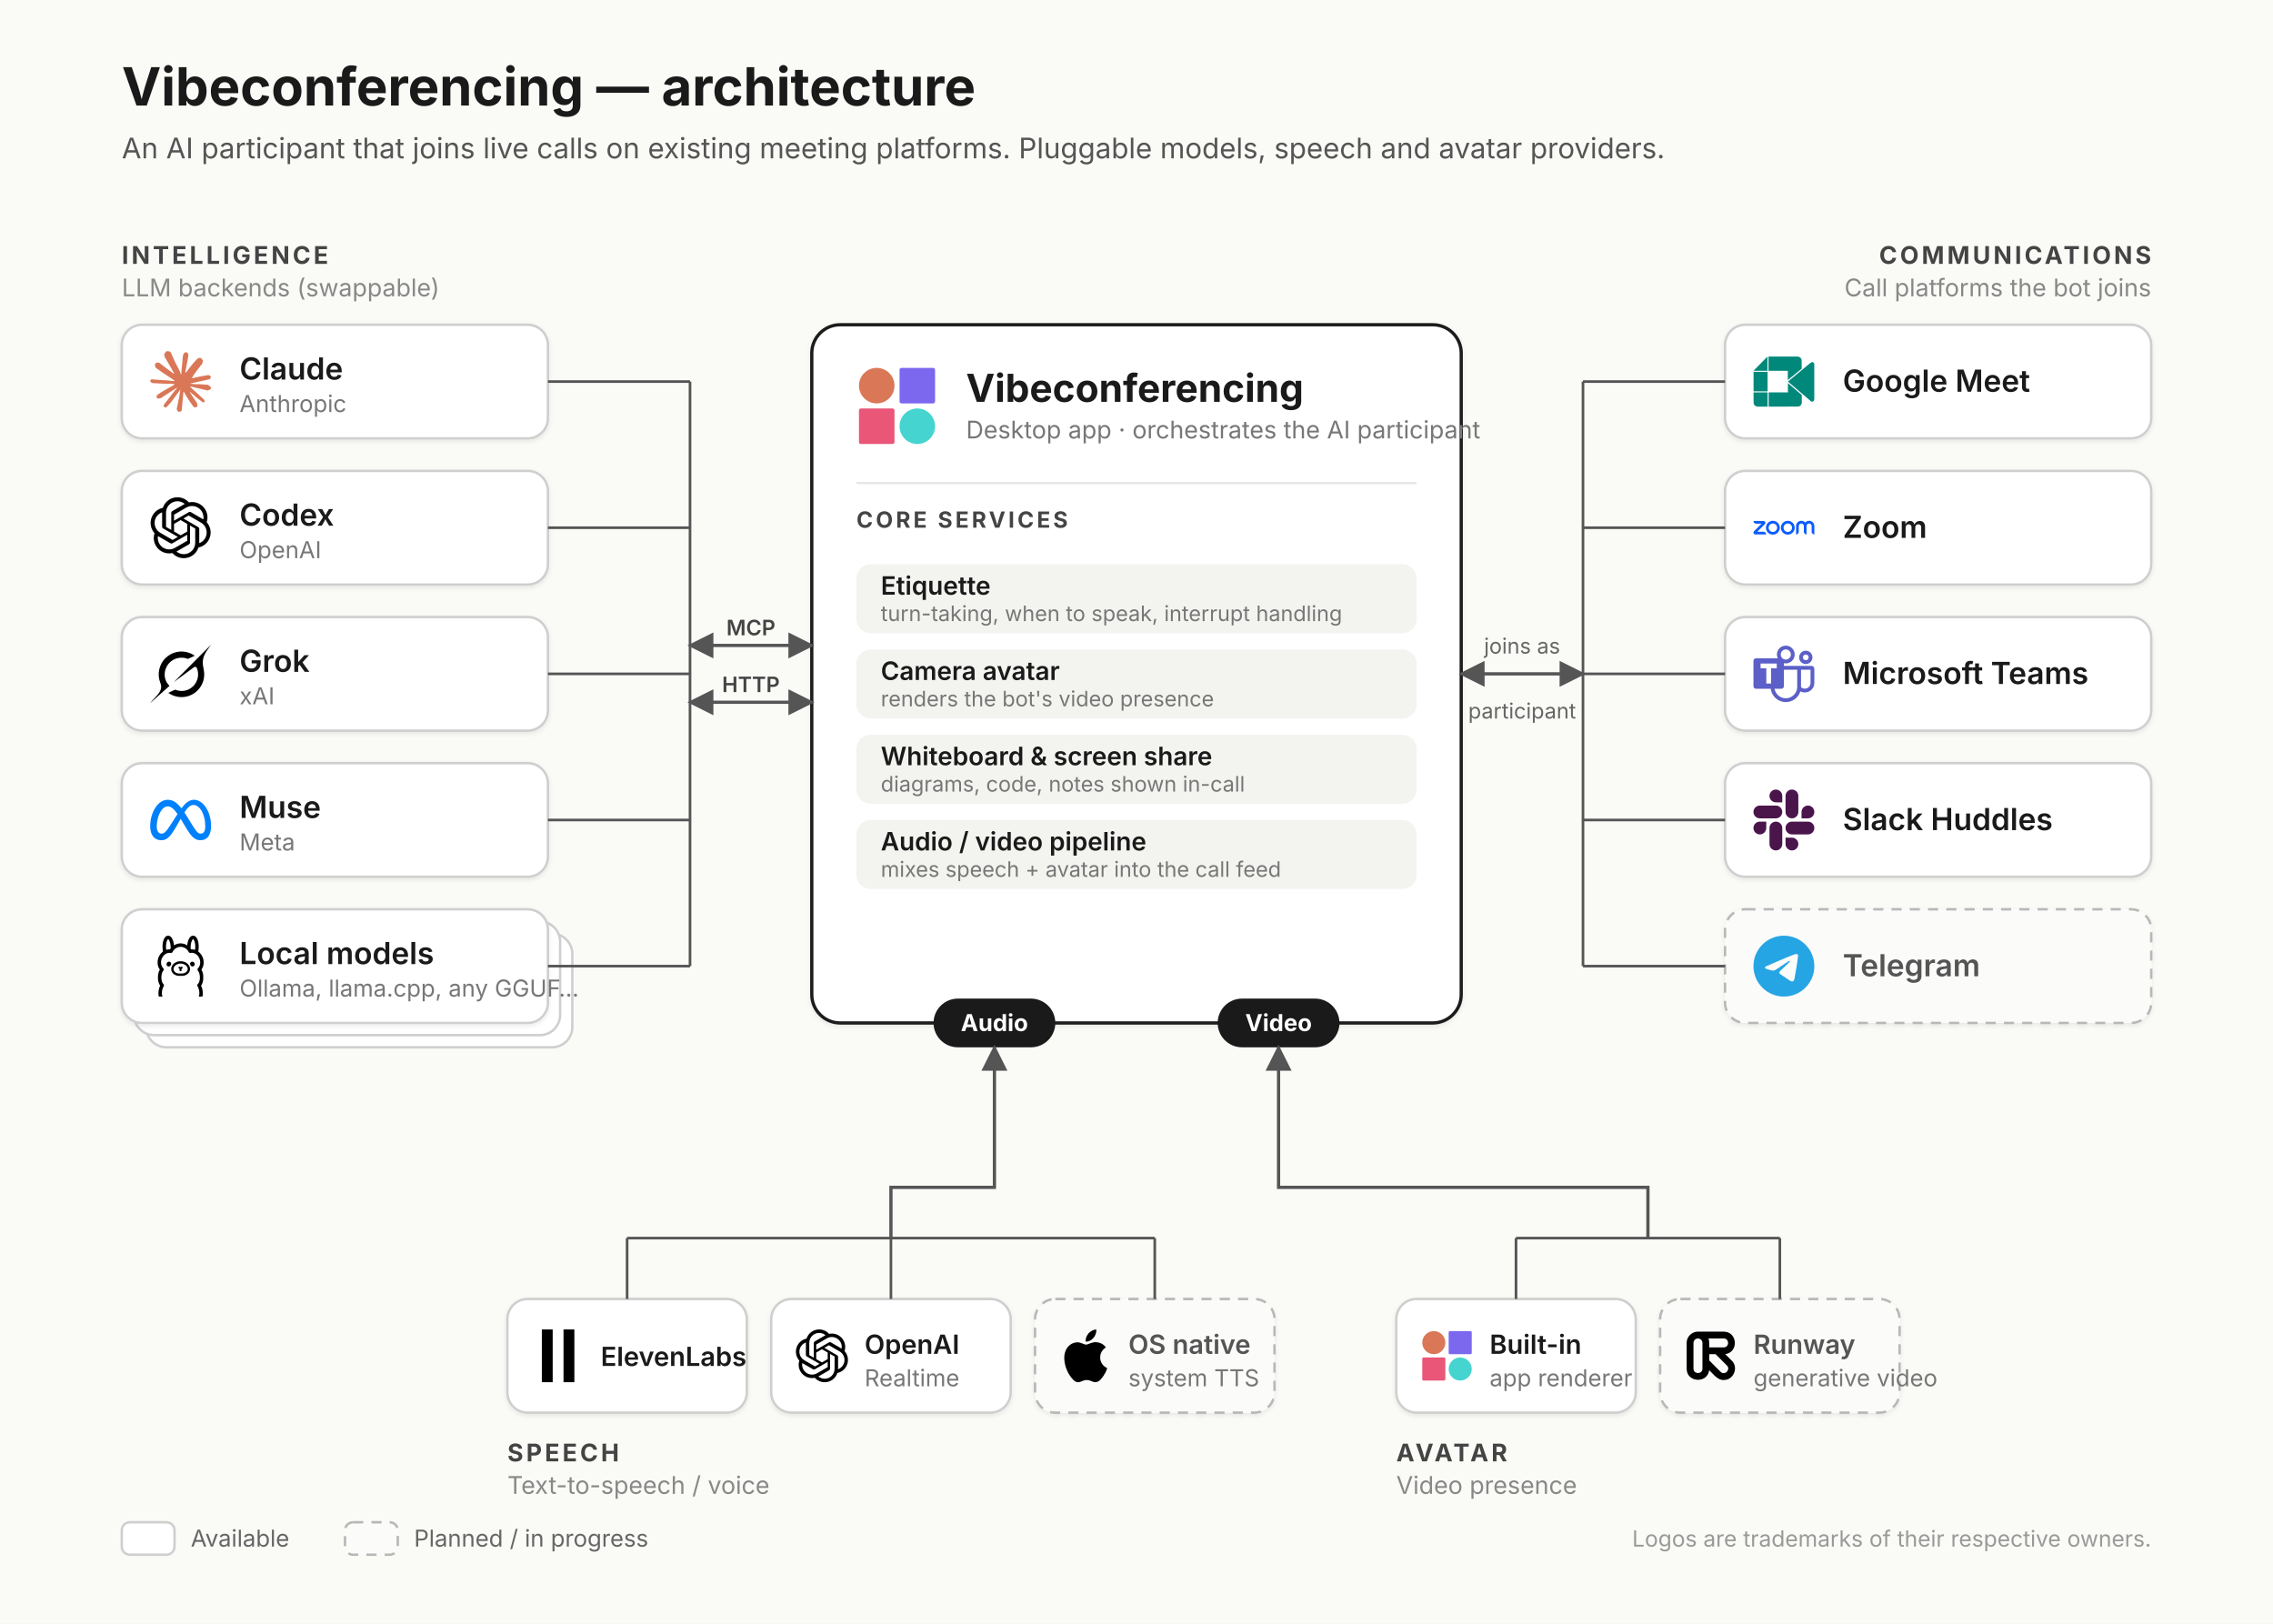
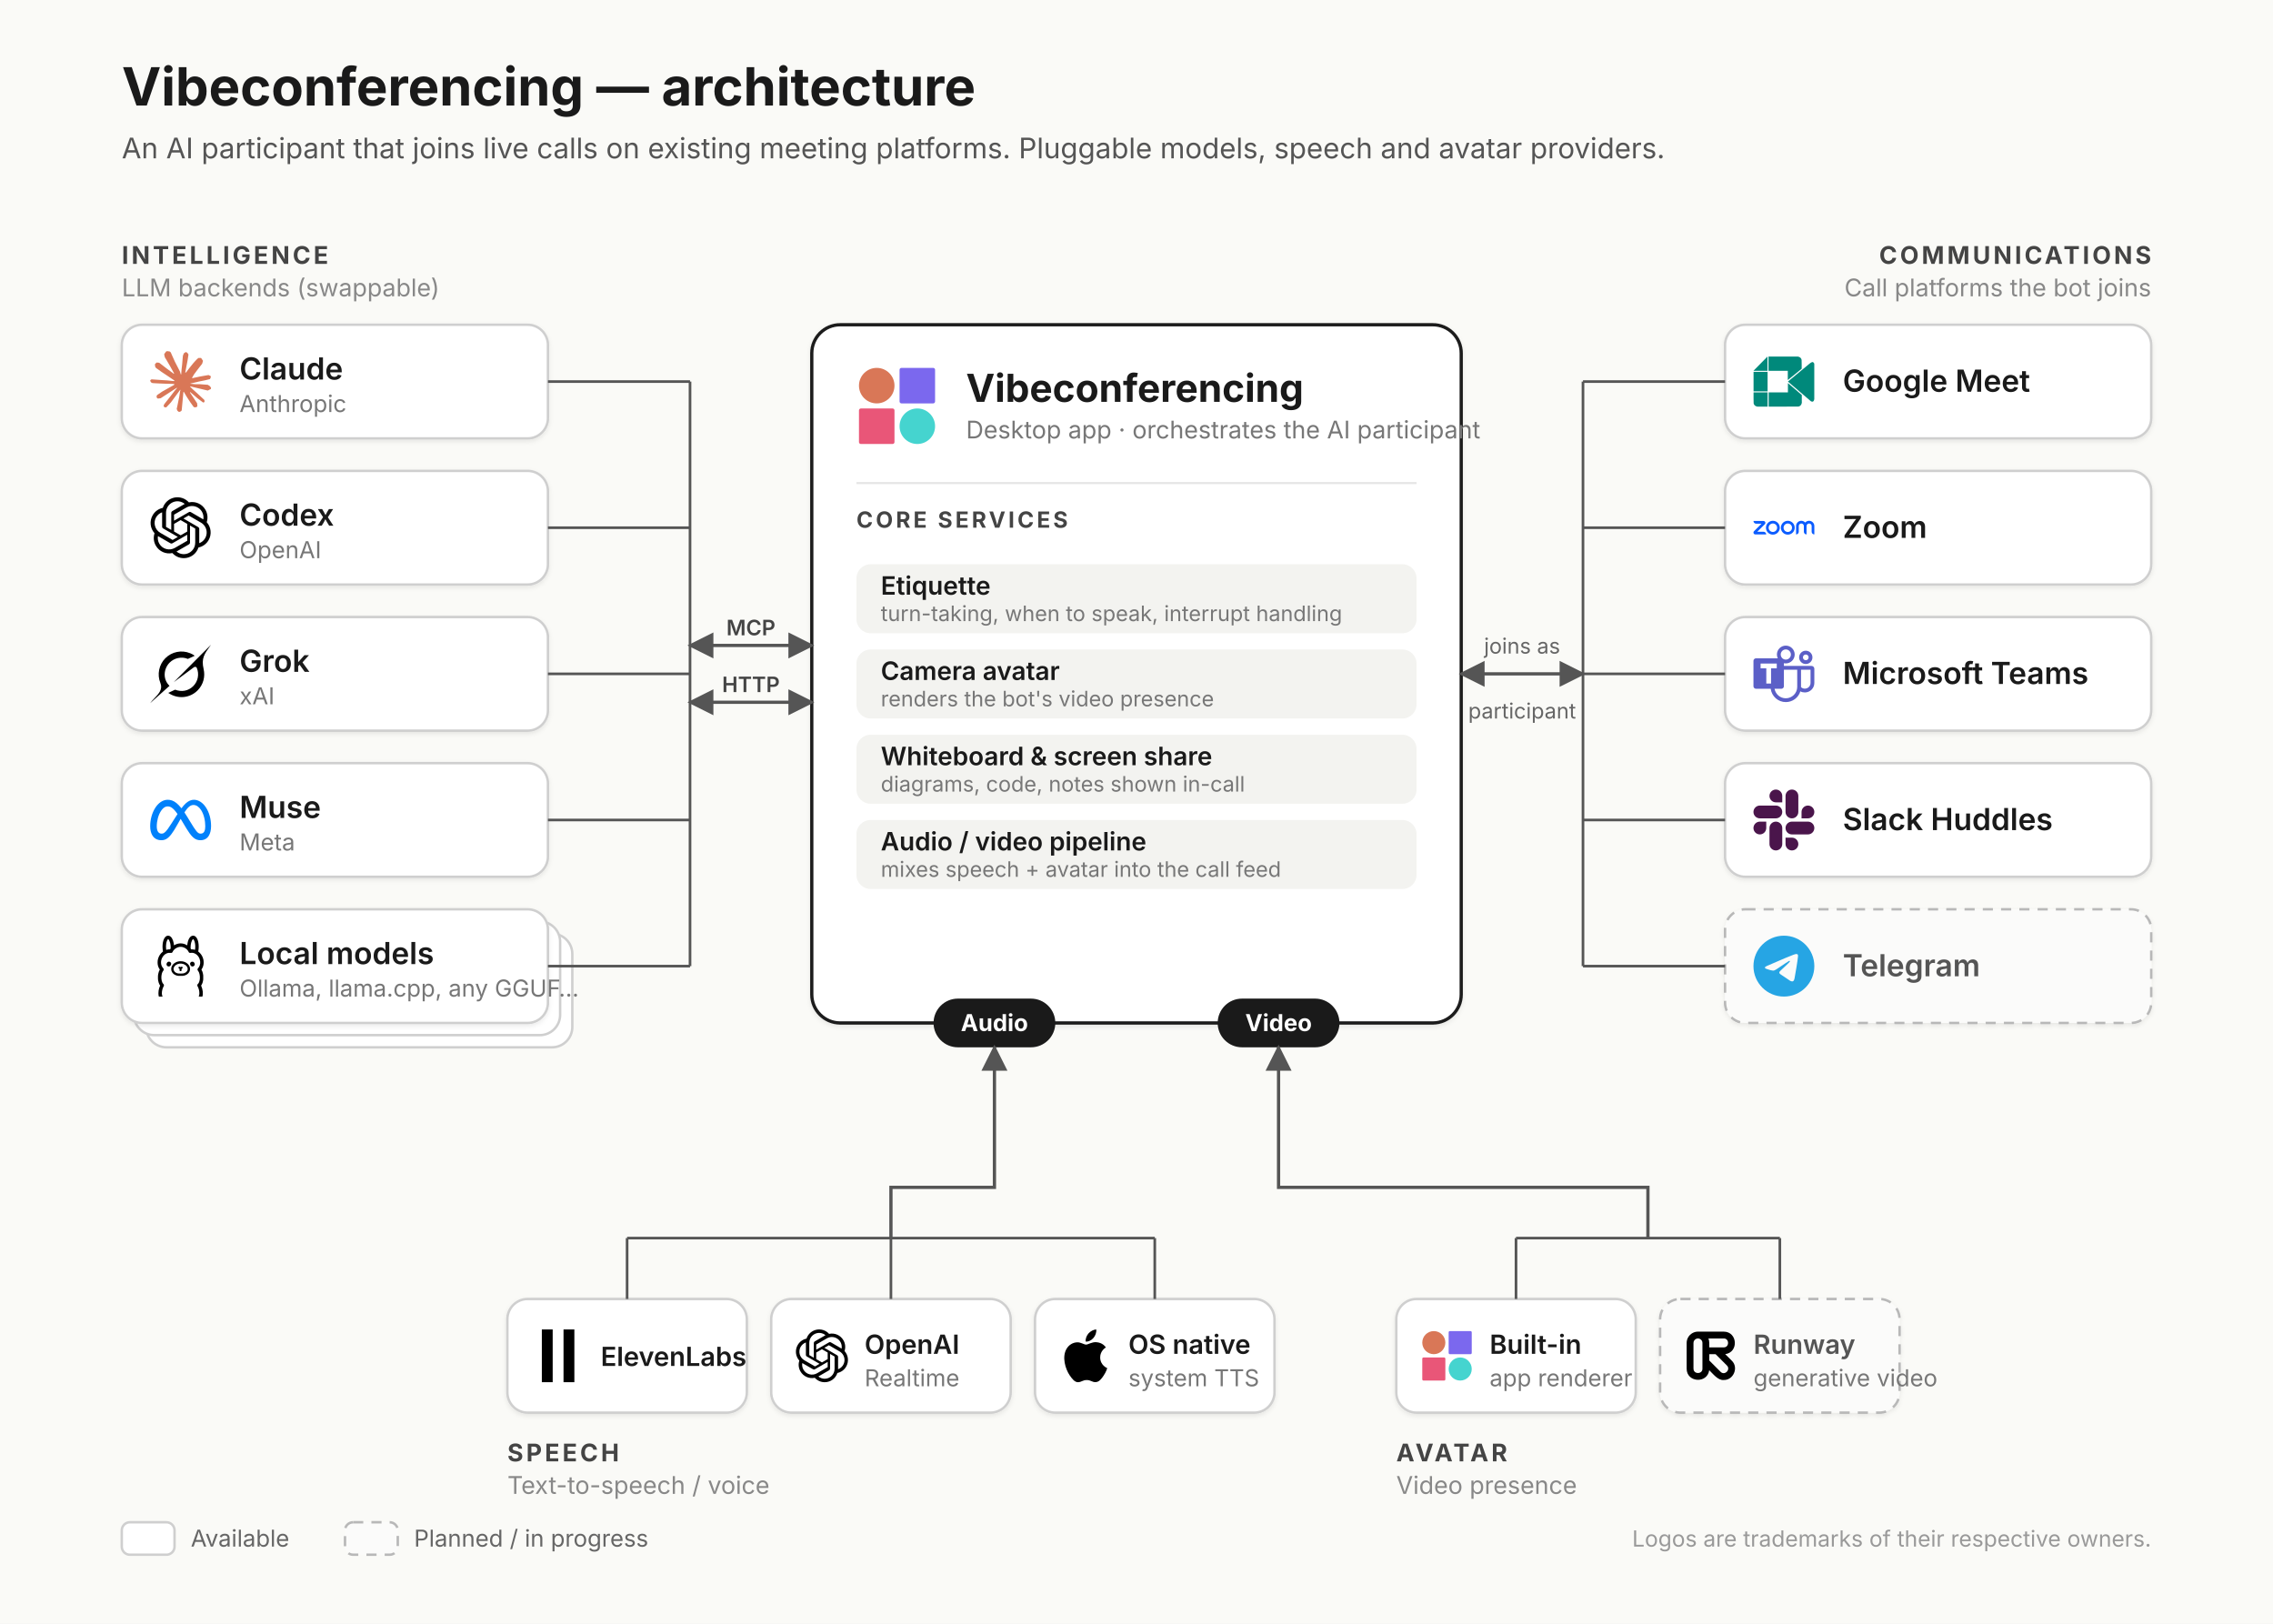
<svg xmlns="http://www.w3.org/2000/svg" width="1120" height="800" viewBox="0 0 1120 800" font-family="Inter, -apple-system, Helvetica Neue, Helvetica, Arial, sans-serif">
  <defs>
    <marker id="arr" viewBox="0 0 10 10" refX="9" refY="5" markerWidth="8" markerHeight="8" orient="auto-start-reverse">
      <path d="M0,0 L10,5 L0,10 z" fill="#555" />
    </marker>
    <filter id="sh" x="-10%" y="-10%" width="120%" height="130%">
      <feDropShadow dx="0" dy="1" stdDeviation="1.2" flood-color="#000" flood-opacity="0.08" />
    </filter>
  </defs>
  <rect width="1120" height="800" fill="#FAFAF7" />
  <text x="60" y="52" font-size="26" font-weight="700" fill="#1a1a1a">Vibeconferencing — architecture</text>
  <text x="60" y="78" font-size="14" fill="#555">An AI participant that joins live calls on existing meeting platforms. Pluggable models, speech and avatar providers.</text>
  <text x="60" y="130" font-size="12" font-weight="700" fill="#444" letter-spacing="1.4" text-anchor="start">INTELLIGENCE</text>
  <text x="60" y="146" font-size="12" fill="#888" text-anchor="start">LLM backends (swappable)</text>
  <rect x="60" y="160" width="210" height="56" rx="10" fill="#FFFFFF" stroke="#CFCFCF" stroke-width="1.2" filter="url(#sh)" />
  <svg x="74" y="173" width="30" height="30" viewBox="0 0 24 24" fill="#D97757" fill-rule="evenodd">
    <path d="m4.714 15.956 4.717-2.647.079-.231-.079-.128h-.231l-.789-.049-2.696-.073-2.337-.097-2.265-.121-.571-.121-.534-.704.055-.352.48-.322.686.061 1.518.103 2.277.158 1.651.097 2.447.255h.389l.055-.158-.134-.097-.103-.097L6.973 9.836l-2.55-1.688-1.336-.971-.723-.492-.364-.461-.158-1.008.656-.723.88.061.225.061.892.686 1.906 1.475 2.489 1.834.364.303.146-.103.018-.073-.164-.273-1.354-2.447-1.445-2.489-.643-1.032-.17-.619c-.061-.255-.103-.467-.103-.729L6.287.134 6.7 0l.996.134.419.364.619 1.415 1.002 2.228 1.554 3.03.455.898.243.832.091.255h.158v-.146l.128-1.706.237-2.095.231-2.696.079-.759.376-.911.747-.492.583.279.48.686-.067.443-.285 1.852-.559 2.902-.364 1.943h.212l.243-.243.984-1.305 1.651-2.064.729-.82.85-.905.546-.431h1.032l.759 1.129-.34 1.166-1.062 1.348-.88 1.141-1.263 1.7-.789 1.36.073.109.188-.018 2.853-.607 1.542-.279 1.84-.316.832.389.091.395-.328.807-1.967.486-2.307.461-3.436.814-.043.03.049.061 1.548.146.662.036h1.621l3.018.225.789.522.474.638-.079.486-1.214.619-1.639-.389-3.825-.911-1.311-.328h-.182v.109l1.093 1.069 2.003 1.809 2.507 2.331.128.577-.322.455-.34-.049-2.204-1.657-.85-.747-1.925-1.621h-.128v.17l.443.65 2.344 3.521.121 1.081-.17.352-.607.212-.668-.121-1.372-1.925L14.38 17.959l-1.141-1.943-.14.079-.674 7.255-.316.37-.729.279-.607-.461-.322-.747.322-1.475.389-1.925.316-1.53.285-1.9.17-.631-.012-.043-.14.018-1.433 1.967-2.18 2.945-1.724 1.846-.413.164-.716-.37.067-.662.401-.589 2.386-3.036 1.439-1.882.929-1.087-.006-.158h-.055l-6.338 4.116-1.129.146-.486-.455.061-.747.231-.243 1.906-1.311Z" />
  </svg>
  <text x="118" y="187.0" font-size="15" font-weight="600" fill="#1a1a1a">Claude</text>
  <text x="118" y="203.0" font-size="11.5" fill="#777">Anthropic</text>
  <rect x="60" y="232" width="210" height="56" rx="10" fill="#FFFFFF" stroke="#CFCFCF" stroke-width="1.2" filter="url(#sh)" />
  <svg x="74" y="245" width="30" height="30" viewBox="0 0 24 24" fill="#000" fill-rule="evenodd">
    <path d="M22.282 9.821a5.985 5.985 0 0 0-.516-4.911 6.046 6.046 0 0 0-6.51-2.9A6.065 6.065 0 0 0 4.981 4.182a5.985 5.985 0 0 0-3.998 2.9 6.046 6.046 0 0 0 .743 7.097 5.98 5.98 0 0 0 .511 4.911 6.051 6.051 0 0 0 6.515 2.9A5.985 5.985 0 0 0 13.26 24a6.056 6.056 0 0 0 5.772-4.206 5.989 5.989 0 0 0 3.998-2.9 6.056 6.056 0 0 0-.748-7.073zm-9.022 12.608a4.476 4.476 0 0 1-2.876-1.041l.142-.08 4.778-2.758a.795.795 0 0 0 .393-.681v-6.737l2.02 1.169a.071.071 0 0 1 .038.052v5.583a4.504 4.504 0 0 1-4.495 4.494zm-9.661-4.125a4.471 4.471 0 0 1-.535-3.014l.142.085 4.783 2.758a.771.771 0 0 0 .781 0l5.843-3.369v2.332a.08.08 0 0 1-.033.061L9.74 19.95a4.499 4.499 0 0 1-6.141-1.646zM2.341 7.896a4.485 4.485 0 0 1 2.365-1.973V11.6a.766.766 0 0 0 .388.676l5.814 3.354-2.02 1.169a.076.076 0 0 1-.071 0l-4.83-2.787A4.504 4.504 0 0 1 2.341 7.872zm16.596 3.856L13.104 8.364 15.119 7.2a.076.076 0 0 1 .071 0l4.83 2.791a4.494 4.494 0 0 1-.676 8.104v-5.677a.79.79 0 0 0-.407-.667zm2.011-3.023l-.142-.085-4.774-2.782a.776.776 0 0 0-.785 0L9.409 9.23V6.897a.066.066 0 0 1 .028-.061l4.83-2.787a4.499 4.499 0 0 1 6.68 4.66zM8.306 12.863l-2.02-1.164a.08.08 0 0 1-.038-.057V6.074a4.499 4.499 0 0 1 7.376-3.454l-.142.081L8.704 5.459a.795.795 0 0 0-.393.681zm1.098-2.365l2.602-1.5 2.607 1.5v2.999l-2.597 1.5-2.607-1.5Z" />
  </svg>
  <text x="118" y="259.0" font-size="15" font-weight="600" fill="#1a1a1a">Codex</text>
  <text x="118" y="275.0" font-size="11.5" fill="#777">OpenAI</text>
  <rect x="60" y="304" width="210" height="56" rx="10" fill="#FFFFFF" stroke="#CFCFCF" stroke-width="1.2" filter="url(#sh)" />
  <svg x="74" y="317" width="30" height="30" viewBox="0 0 24 24" fill="#000" fill-rule="evenodd">
    <path d="M9.27 15.29l7.978-5.897c.391-.29.95-.177 1.137.272.98 2.369.542 5.215-1.41 7.169-1.951 1.954-4.667 2.382-7.149 1.406l-2.711 1.257c3.889 2.661 8.611 2.003 11.562-.953 2.341-2.344 3.066-5.539 2.388-8.42l.006.007c-.983-4.232.242-5.924 2.75-9.383.06-.082.12-.164.179-.248l-3.301 3.305v-.01L9.267 15.292M7.623 16.723c-2.792-2.67-2.31-6.801.071-9.184 1.761-1.763 4.647-2.483 7.166-1.425l2.705-1.25a7.808 7.808 0 00-1.829-1A8.975 8.975 0 005.984 5.83c-2.533 2.536-3.33 6.436-1.962 9.764 1.022 2.487-.653 4.246-2.34 6.022-.599.63-1.199 1.259-1.682 1.925l7.62-6.815" />
  </svg>
  <text x="118" y="331.0" font-size="15" font-weight="600" fill="#1a1a1a">Grok</text>
  <text x="118" y="347.0" font-size="11.5" fill="#777">xAI</text>
  <rect x="60" y="376" width="210" height="56" rx="10" fill="#FFFFFF" stroke="#CFCFCF" stroke-width="1.2" filter="url(#sh)" />
  <svg x="74" y="389" width="30" height="30" viewBox="0 0 24 24" fill="#0081FB" fill-rule="evenodd">
    <path d="M6.915 4.03c-1.968 0-3.683 1.28-4.871 3.113C.704 9.208 0 11.883 0 14.449c0 .706.07 1.369.21 1.973a6.624 6.624 0 0 0 .265.86 5.297 5.297 0 0 0 .371.761c.696 1.159 1.818 1.927 3.593 1.927 1.497 0 2.633-.671 3.965-2.444.76-1.012 1.144-1.626 2.663-4.32l.756-1.339.186-.325c.061.1.121.196.183.3l2.152 3.595c.724 1.21 1.665 2.556 2.47 3.314 1.046.987 1.992 1.22 3.06 1.22 1.075 0 1.876-.355 2.455-.843a3.743 3.743 0 0 0 .81-.973c.542-.939.861-2.127.861-3.745 0-2.72-.681-5.357-2.084-7.45-1.282-1.912-2.957-2.93-4.716-2.93-1.047 0-2.088.467-3.053 1.308-.652.57-1.257 1.29-1.82 2.05-.69-.875-1.335-1.547-1.958-2.056-1.182-.966-2.315-1.303-3.454-1.303zm10.16 2.053c1.147 0 2.188.758 2.992 1.999 1.132 1.748 1.647 4.195 1.647 6.4 0 1.548-.368 2.9-1.839 2.9-.58 0-1.027-.23-1.664-1.004-.496-.601-1.343-1.878-2.832-4.358l-.617-1.028a44.908 44.908 0 0 0-1.255-1.98c.07-.109.141-.224.211-.327 1.12-1.667 2.118-2.602 3.358-2.602zm-10.201.553c1.265 0 2.058.791 2.675 1.446.307.327.737.871 1.234 1.579l-1.02 1.566c-.757 1.163-1.882 3.017-2.837 4.338-1.191 1.649-1.81 1.817-2.486 1.817-.524 0-1.038-.237-1.383-.794-.263-.426-.464-1.13-.464-2.046 0-2.221.63-4.535 1.66-6.088.454-.687.964-1.226 1.533-1.533a2.264 2.264 0 0 1 1.088-.285z" />
  </svg>
  <text x="118" y="403.0" font-size="15" font-weight="600" fill="#1a1a1a">Muse</text>
  <text x="118" y="419.0" font-size="11.5" fill="#777">Meta</text>
  <rect x="72" y="460" width="210" height="56" rx="10" fill="#FFFFFF" stroke="#CFCFCF" stroke-width="1.2" />
  <rect x="66" y="454" width="210" height="56" rx="10" fill="#FFFFFF" stroke="#CFCFCF" stroke-width="1.2" />
  <rect x="60" y="448" width="210" height="56" rx="10" fill="#FFFFFF" stroke="#CFCFCF" stroke-width="1.2" filter="url(#sh)" />
  <svg x="74" y="461" width="30" height="30" viewBox="0 0 24 24" fill="#000" fill-rule="evenodd">
    <path d="M16.361 10.26a.894.894 0 0 0-.558.47l-.072.148.001.207c0 .193.004.217.059.353.076.193.152.312.291.448.24.238.51.3.872.205a.86.86 0 0 0 .517-.436.752.752 0 0 0 .08-.498c-.064-.453-.33-.782-.724-.897a1.06 1.06 0 0 0-.466 0zm-9.203.005c-.305.096-.533.32-.65.639a1.187 1.187 0 0 0-.06.52c.057.309.31.59.598.667.362.095.632.033.872-.205.14-.136.215-.255.291-.448.055-.136.059-.16.059-.353l.001-.207-.072-.148a.894.894 0 0 0-.565-.472 1.02 1.02 0 0 0-.474.007Zm4.184 2c-.131.071-.223.25-.195.383.031.143.157.288.353.407.105.063.112.072.117.136.004.038-.01.146-.029.243-.02.094-.036.194-.036.222.002.074.07.195.143.253.064.052.076.054.255.059.164.005.198.001.264-.03.169-.082.212-.234.15-.525-.052-.243-.042-.28.087-.355.137-.08.281-.219.324-.314a.365.365 0 0 0-.175-.48.394.394 0 0 0-.181-.033c-.126 0-.207.03-.355.124l-.085.053-.053-.032c-.219-.13-.259-.145-.391-.143a.396.396 0 0 0-.193.032zm.39-2.195c-.373.036-.475.05-.654.086-.291.06-.68.195-.951.328-.94.46-1.589 1.226-1.787 2.114-.04.176-.045.234-.045.53 0 .294.005.357.043.524.264 1.16 1.332 2.017 2.714 2.173.3.033 1.596.033 1.896 0 1.11-.125 2.064-.727 2.493-1.571.114-.226.169-.372.22-.602.039-.167.044-.23.044-.523 0-.297-.005-.355-.045-.531-.288-1.29-1.539-2.304-3.072-2.497a6.873 6.873 0 0 0-.855-.031zm.645.937a3.283 3.283 0 0 1 1.44.514c.223.148.537.458.671.662.166.251.26.508.303.82.02.143.01.251-.043.482-.08.345-.332.705-.672.957a3.115 3.115 0 0 1-.689.348c-.382.122-.632.144-1.525.138-.582-.006-.686-.01-.853-.042-.57-.107-1.022-.334-1.35-.68-.264-.28-.385-.535-.45-.946-.03-.192.025-.509.137-.776.136-.326.488-.73.836-.963.403-.269.934-.46 1.422-.512.187-.02.586-.02.773-.002zm-5.503-11a1.653 1.653 0 0 0-.683.298C5.617.74 5.173 1.666 4.985 2.819c-.07.436-.119 1.04-.119 1.503 0 .544.064 1.24.155 1.721.02.107.031.202.023.208a8.12 8.12 0 0 1-.187.152 5.324 5.324 0 0 0-.949 1.02 5.49 5.49 0 0 0-.94 2.339 6.625 6.625 0 0 0-.023 1.357c.091.78.325 1.438.727 2.04l.13.195-.037.064c-.269.452-.498 1.105-.605 1.732-.084.496-.095.629-.095 1.294 0 .67.009.803.088 1.266.095.555.288 1.143.503 1.534.071.128.243.393.264.407.007.003-.014.067-.046.141a7.405 7.405 0 0 0-.548 1.873c-.062.417-.071.552-.071.991 0 .56.031.832.148 1.279L3.42 24h1.478l-.05-.091c-.297-.552-.325-1.575-.068-2.597.117-.472.25-.819.498-1.296l.148-.29v-.177c0-.165-.003-.184-.057-.293a.915.915 0 0 0-.194-.25 1.74 1.74 0 0 1-.385-.543c-.424-.92-.506-2.286-.208-3.451.124-.486.329-.918.544-1.154a.787.787 0 0 0 .223-.531c0-.195-.07-.355-.224-.522a3.136 3.136 0 0 1-.817-1.729c-.14-.96.114-2.005.69-2.834.563-.814 1.353-1.336 2.237-1.475.199-.033.57-.028.776.01.226.04.367.028.512-.041.179-.085.268-.19.374-.431.093-.215.165-.333.36-.576.234-.29.46-.489.822-.729.413-.27.884-.467 1.352-.561.17-.035.25-.04.569-.04.319 0 .398.005.569.04a4.07 4.07 0 0 1 1.914.997c.117.109.398.457.488.602.034.057.095.177.132.267.105.241.195.346.374.43.14.068.286.082.503.045.343-.058.607-.053.943.016 1.144.23 2.14 1.173 2.581 2.437.385 1.108.276 2.267-.296 3.153-.097.15-.193.27-.333.419-.301.322-.301.722-.001 1.053.493.539.801 1.866.708 3.036-.062.772-.26 1.463-.533 1.854a2.096 2.096 0 0 1-.224.258.916.916 0 0 0-.194.25c-.054.109-.057.128-.057.293v.178l.148.29c.248.476.38.823.498 1.295.253 1.008.231 2.01-.059 2.581a.845.845 0 0 0-.044.098c0 .006.329.009.732.009h.73l.02-.074.036-.134c.019-.076.057-.3.088-.516.029-.217.029-1.016 0-1.258-.11-.875-.295-1.57-.597-2.226-.032-.074-.053-.138-.046-.141.008-.005.057-.074.108-.152.376-.569.607-1.284.724-2.228.031-.26.031-1.378 0-1.628-.083-.645-.182-1.082-.348-1.525a6.083 6.083 0 0 0-.329-.7l-.038-.064.131-.194c.402-.604.636-1.262.727-2.04a6.625 6.625 0 0 0-.024-1.358 5.512 5.512 0 0 0-.939-2.339 5.325 5.325 0 0 0-.95-1.02 8.097 8.097 0 0 1-.186-.152.692.692 0 0 1 .023-.208c.208-1.087.201-2.443-.017-3.503-.19-.924-.535-1.658-.98-2.082-.354-.338-.716-.482-1.15-.455-.996.059-1.8 1.205-2.116 3.01a6.805 6.805 0 0 0-.097.726c0 .036-.007.066-.015.066a.96.96 0 0 1-.149-.078A4.857 4.857 0 0 0 12 3.03c-.832 0-1.687.243-2.456.698a.958.958 0 0 1-.148.078c-.008 0-.015-.03-.015-.066a6.71 6.71 0 0 0-.097-.725C8.997 1.392 8.337.319 7.46.048a2.096 2.096 0 0 0-.585-.041Zm.293 1.402c.248.197.523.759.682 1.388.03.113.06.244.069.292.007.047.026.152.041.233.067.365.098.76.102 1.24l.002.475-.12.175-.118.178h-.278c-.324 0-.646.041-.954.124l-.238.06c-.033.007-.038-.003-.057-.144a8.438 8.438 0 0 1 .016-2.323c.124-.788.413-1.501.696-1.711.067-.05.079-.049.157.013zm9.825-.012c.17.126.358.46.498.888.28.854.36 2.028.212 3.145-.019.14-.024.151-.057.144l-.238-.06a3.693 3.693 0 0 0-.954-.124h-.278l-.119-.178-.119-.175.002-.474c.004-.669.066-1.19.214-1.772.157-.623.434-1.185.68-1.382.078-.062.09-.063.159-.012z" />
  </svg>
  <text x="118" y="475.0" font-size="15" font-weight="600" fill="#1a1a1a">Local models</text>
  <text x="118" y="491.0" font-size="11.5" fill="#777">Ollama, llama.cpp, any GGUF…</text>
  <text x="1060" y="130" font-size="12" font-weight="700" fill="#444" letter-spacing="1.4" text-anchor="end">COMMUNICATIONS</text>
  <text x="1060" y="146" font-size="12" fill="#888" text-anchor="end">Call platforms the bot joins</text>
  <rect x="850" y="160" width="210" height="56" rx="10" fill="#FFFFFF" stroke="#CFCFCF" stroke-width="1.2" filter="url(#sh)" />
  <svg x="864" y="173" width="30" height="30" viewBox="0 0 24 24" fill="#00897B" fill-rule="evenodd">
    <path d="M5.53 2.13 0 7.75h5.53zm.398 0v5.62h7.608v3.65l5.47-4.45c-.014-1.22.031-2.25-.025-3.46-.148-1.09-1.287-1.47-2.236-1.36zM23.1 4.32c-.802.295-1.358.995-2.047 1.49-2.506 2.05-4.982 4.12-7.468 6.19 3.025 2.59 6.04 5.18 9.065 7.76 1.218.671 1.428-.814 1.328-1.64v-13a.828.828 0 0 0-.877-.825zM.038 8.15v7.7h5.53v-7.7zm13.577 8.1H6.008v5.62c3.864-.006 7.737.011 11.58-.009 1.02-.07 1.618-1.12 1.468-2.07v-2.51l-5.47-4.68v3.65zm-13.577 0c.02 1.44-.041 2.88.033 4.31.162.948 1.158 1.43 2.047 1.31h3.464v-5.62z" />
  </svg>
  <text x="908" y="193.0" font-size="15" font-weight="600" fill="#1a1a1a">Google Meet</text>
  <rect x="850" y="232" width="210" height="56" rx="10" fill="#FFFFFF" stroke="#CFCFCF" stroke-width="1.2" filter="url(#sh)" />
  <svg x="864" y="245" width="30" height="30" viewBox="0 0 24 24" fill="#0B5CFF" fill-rule="evenodd">
    <path d="M5.033 14.649H.743a.74.74 0 0 1-.686-.458.74.74 0 0 1 .16-.808L3.19 10.41H1.06A1.06 1.06 0 0 1 0 9.35h3.957c.301 0 .57.18.686.458a.74.74 0 0 1-.161.808L1.51 13.59h2.464c.585 0 1.06.475 1.06 1.06zM24 11.338c0-1.14-.927-2.066-2.066-2.066-.61 0-1.158.265-1.537.686a2.061 2.061 0 0 0-1.536-.686c-1.14 0-2.066.926-2.066 2.066v3.311a1.06 1.06 0 0 0 1.06-1.06v-2.251a1.004 1.004 0 0 1 2.013 0v2.251c0 .586.474 1.06 1.06 1.06v-3.311a1.004 1.004 0 0 1 2.012 0v2.251c0 .586.475 1.06 1.06 1.06zM16.265 12a2.728 2.728 0 1 1-5.457 0 2.728 2.728 0 0 1 5.457 0zm-1.06 0a1.669 1.669 0 1 0-3.338 0 1.669 1.669 0 0 0 3.338 0zm-4.82 0a2.728 2.728 0 1 1-5.458 0 2.728 2.728 0 0 1 5.457 0zm-1.06 0a1.669 1.669 0 1 0-3.338 0 1.669 1.669 0 0 0 3.338 0z" />
  </svg>
  <text x="908" y="265.0" font-size="15" font-weight="600" fill="#1a1a1a">Zoom</text>
  <rect x="850" y="304" width="210" height="56" rx="10" fill="#FFFFFF" stroke="#CFCFCF" stroke-width="1.2" filter="url(#sh)" />
  <svg x="864" y="317" width="30" height="30" viewBox="0 0 24 24" fill="#5B5FC7" fill-rule="evenodd">
    <path d="M20.625 8.127q-.55 0-1.025-.205-.475-.205-.832-.563-.358-.357-.563-.832Q18 6.053 18 5.502q0-.54.205-1.02t.563-.837q.357-.358.832-.563.474-.205 1.025-.205.54 0 1.02.205t.837.563q.358.357.563.837.205.48.205 1.02 0 .55-.205 1.025-.205.475-.563.832-.357.358-.837.563-.48.205-1.02.205zm0-3.75q-.469 0-.797.328-.328.328-.328.797 0 .469.328.797.328.328.797.328.469 0 .797-.328.328-.328.328-.797 0-.469-.328-.797-.328-.328-.797-.328zM24 10.002v5.578q0 .774-.293 1.46-.293.685-.803 1.194-.51.51-1.195.803-.686.293-1.459.293-.445 0-.908-.105-.463-.106-.85-.329-.293.95-.855 1.729-.563.78-1.319 1.336-.756.557-1.67.861-.914.305-1.898.305-1.148 0-2.162-.398-1.014-.399-1.805-1.102-.79-.703-1.312-1.664t-.674-2.086h-5.8q-.411 0-.704-.293T0 16.881V6.873q0-.41.293-.703t.703-.293h8.59q-.34-.715-.34-1.5 0-.727.275-1.365.276-.639.75-1.114.475-.474 1.114-.75.638-.275 1.365-.275t1.365.275q.639.276 1.114.75.474.475.75 1.114.275.638.275 1.365t-.275 1.365q-.276.639-.75 1.113-.475.475-1.114.75-.638.276-1.365.276-.188 0-.375-.024-.188-.023-.375-.058v1.078h10.875q.469 0 .797.328.328.328.328.797zM12.75 2.373q-.41 0-.78.158-.368.158-.638.434-.27.275-.428.639-.158.363-.158.773 0 .41.158.78.159.368.428.638.27.27.639.428.369.158.779.158.41 0 .773-.158.364-.159.64-.428.274-.27.433-.639.158-.369.158-.779 0-.41-.158-.773-.159-.364-.434-.64-.275-.275-.639-.433-.363-.158-.773-.158zM6.937 9.814h2.25V7.94H2.814v1.875h2.25v6h1.875zm10.313 7.313v-6.75H12v6.504q0 .41-.293.703t-.703.293H8.309q.152.809.556 1.5.405.691.985 1.19.58.497 1.318.779.738.281 1.582.281.926 0 1.746-.352.82-.351 1.436-.966.615-.616.966-1.43.352-.815.352-1.752zm5.25-1.547v-5.203h-3.75v6.855q.305.305.691.452.387.146.809.146.469 0 .879-.176.41-.175.715-.48.304-.305.48-.715t.176-.879Z" />
  </svg>
  <text x="908" y="337.0" font-size="15" font-weight="600" fill="#1a1a1a">Microsoft Teams</text>
  <rect x="850" y="376" width="210" height="56" rx="10" fill="#FFFFFF" stroke="#CFCFCF" stroke-width="1.2" filter="url(#sh)" />
  <svg x="864" y="389" width="30" height="30" viewBox="0 0 24 24" fill="#4A154B" fill-rule="evenodd">
    <path d="M5.042 15.165a2.528 2.528 0 0 1-2.52 2.523A2.528 2.528 0 0 1 0 15.165a2.527 2.527 0 0 1 2.522-2.52h2.52v2.52zM6.313 15.165a2.527 2.527 0 0 1 2.521-2.52 2.527 2.527 0 0 1 2.521 2.52v6.313A2.528 2.528 0 0 1 8.834 24a2.528 2.528 0 0 1-2.521-2.522v-6.313zM8.834 5.042a2.528 2.528 0 0 1-2.521-2.52A2.528 2.528 0 0 1 8.834 0a2.528 2.528 0 0 1 2.521 2.522v2.52H8.834zM8.834 6.313a2.528 2.528 0 0 1 2.521 2.521 2.528 2.528 0 0 1-2.521 2.521H2.522A2.528 2.528 0 0 1 0 8.834a2.528 2.528 0 0 1 2.522-2.521h6.312zM18.956 8.834a2.528 2.528 0 0 1 2.522-2.521A2.528 2.528 0 0 1 24 8.834a2.528 2.528 0 0 1-2.522 2.521h-2.522V8.834zM17.688 8.834a2.528 2.528 0 0 1-2.523 2.521 2.527 2.527 0 0 1-2.52-2.521V2.522A2.527 2.527 0 0 1 15.165 0a2.528 2.528 0 0 1 2.523 2.522v6.312zM15.165 18.956a2.528 2.528 0 0 1 2.523 2.522A2.528 2.528 0 0 1 15.165 24a2.527 2.527 0 0 1-2.52-2.522v-2.522h2.52zM15.165 17.688a2.527 2.527 0 0 1-2.52-2.523 2.526 2.526 0 0 1 2.52-2.52h6.313A2.527 2.527 0 0 1 24 15.165a2.528 2.528 0 0 1-2.522 2.523h-6.313z" />
  </svg>
  <text x="908" y="409.0" font-size="15" font-weight="600" fill="#1a1a1a">Slack Huddles</text>
  <rect x="850" y="448" width="210" height="56" rx="10" fill="#FBFBFA" stroke="#B8B8B8" stroke-width="1.2" stroke-dasharray="5 4" filter="url(#sh)" />
  <svg x="864" y="461" width="30" height="30" viewBox="0 0 24 24" fill="#26A5E4" fill-rule="evenodd">
    <path d="M11.944 0A12 12 0 0 0 0 12a12 12 0 0 0 12 12 12 12 0 0 0 12-12A12 12 0 0 0 12 0a12 12 0 0 0-.056 0zm4.962 7.224c.1-.002.321.023.465.14a.506.506 0 0 1 .171.325c.016.093.036.306.02.472-.18 1.898-.962 6.502-1.36 8.627-.168.9-.499 1.201-.82 1.23-.696.065-1.225-.46-1.9-.902-1.056-.693-1.653-1.124-2.678-1.8-1.185-.78-.417-1.21.258-1.91.177-.184 3.247-2.977 3.307-3.23.007-.032.014-.15-.056-.212s-.174-.041-.249-.024c-.106.024-1.793 1.14-5.061 3.345-.48.33-.913.49-1.302.48-.428-.008-1.252-.241-1.865-.44-.752-.245-1.349-.374-1.297-.789.027-.216.325-.437.893-.663 3.498-1.524 5.83-2.529 6.998-3.014 3.332-1.386 4.025-1.627 4.476-1.635z" />
  </svg>
  <text x="908" y="481.0" font-size="15" font-weight="600" fill="#555">Telegram</text>
  <rect x="400" y="160" width="320" height="344" rx="14" fill="#FFFFFF" stroke="#1a1a1a" stroke-width="1.6" filter="url(#sh)" />
  <g transform="translate(422,180) scale(0.15625)">
    <circle cx="64" cy="64" r="56" fill="#D97757" />
    <rect x="136" y="8" width="112" height="112" rx="6" fill="#7B68EE" />
    <rect x="8" y="136" width="112" height="112" rx="6" fill="#E95678" />
    <circle cx="192" cy="192" r="56" fill="#45D4CF" />
  </g>
  <text x="476" y="198" font-size="19" font-weight="700" fill="#1a1a1a">Vibeconferencing</text>
  <text x="476" y="216" font-size="12" fill="#777">Desktop app · orchestrates the AI participant</text>
  <line x1="422" y1="238" x2="698" y2="238" stroke="#E5E5E5" />
  <text x="422" y="260" font-size="11" font-weight="700" fill="#444" letter-spacing="1.4">CORE SERVICES</text>
  <rect x="422" y="278" width="276" height="34" rx="7" fill="#F3F3F0" />
  <text x="434" y="293" font-size="12.5" font-weight="600" fill="#1a1a1a">Etiquette</text>
  <text x="434" y="306" font-size="10.5" fill="#777">turn-taking, when to speak, interrupt handling</text>
  <rect x="422" y="320" width="276" height="34" rx="7" fill="#F3F3F0" />
  <text x="434" y="335" font-size="12.5" font-weight="600" fill="#1a1a1a">Camera avatar</text>
  <text x="434" y="348" font-size="10.5" fill="#777">renders the bot's video presence</text>
  <rect x="422" y="362" width="276" height="34" rx="7" fill="#F3F3F0" />
  <text x="434" y="377" font-size="12.5" font-weight="600" fill="#1a1a1a">Whiteboard &amp; screen share</text>
  <text x="434" y="390" font-size="10.5" fill="#777">diagrams, code, notes shown in-call</text>
  <rect x="422" y="404" width="276" height="34" rx="7" fill="#F3F3F0" />
  <text x="434" y="419" font-size="12.5" font-weight="600" fill="#1a1a1a">Audio / video pipeline</text>
  <text x="434" y="432" font-size="10.5" fill="#777">mixes speech + avatar into the call feed</text>
  <rect x="460" y="492" width="60" height="24" rx="12" fill="#1a1a1a" />
  <text x="490" y="508" font-size="11.5" font-weight="700" fill="#fff" text-anchor="middle">Audio</text>
  <rect x="600" y="492" width="60" height="24" rx="12" fill="#1a1a1a" />
  <text x="630" y="508" font-size="11.5" font-weight="700" fill="#fff" text-anchor="middle">Video</text>
  <line x1="270" y1="188.0" x2="340" y2="188.0" stroke="#555" stroke-width="1.3" />
  <line x1="270" y1="260.0" x2="340" y2="260.0" stroke="#555" stroke-width="1.3" />
  <line x1="270" y1="332.0" x2="340" y2="332.0" stroke="#555" stroke-width="1.3" />
  <line x1="270" y1="404.0" x2="340" y2="404.0" stroke="#555" stroke-width="1.3" />
  <line x1="270" y1="476.0" x2="340" y2="476.0" stroke="#555" stroke-width="1.3" />
  <line x1="340" y1="188.0" x2="340" y2="476.0" stroke="#555" stroke-width="1.3" />
  <line x1="340" y1="318.0" x2="400" y2="318.0" stroke="#555" stroke-width="1.6" marker-start="url(#arr)" marker-end="url(#arr)" />
  <text x="370.0" y="313.0" font-size="10.5" font-weight="600" fill="#444" text-anchor="middle">MCP</text>
  <line x1="340" y1="346.0" x2="400" y2="346.0" stroke="#555" stroke-width="1.6" marker-start="url(#arr)" marker-end="url(#arr)" />
  <text x="370.0" y="341.0" font-size="10.5" font-weight="600" fill="#444" text-anchor="middle">HTTP</text>
  <line x1="780" y1="188.0" x2="850" y2="188.0" stroke="#555" stroke-width="1.3" />
  <line x1="780" y1="260.0" x2="850" y2="260.0" stroke="#555" stroke-width="1.3" />
  <line x1="780" y1="332.0" x2="850" y2="332.0" stroke="#555" stroke-width="1.3" />
  <line x1="780" y1="404.0" x2="850" y2="404.0" stroke="#555" stroke-width="1.3" />
  <line x1="780" y1="476.0" x2="850" y2="476.0" stroke="#555" stroke-width="1.3" />
  <line x1="780" y1="188.0" x2="780" y2="476.0" stroke="#555" stroke-width="1.3" />
  <line x1="720" y1="332.0" x2="780" y2="332.0" stroke="#555" stroke-width="1.6" marker-start="url(#arr)" marker-end="url(#arr)" />
  <text x="750.0" y="322.0" font-size="10.5" fill="#666" text-anchor="middle">joins as</text>
  <text x="750.0" y="354.0" font-size="10.5" fill="#666" text-anchor="middle">participant</text>
  <text x="250" y="720" font-size="12" font-weight="700" fill="#444" letter-spacing="1.4" text-anchor="start">SPEECH</text>
  <text x="250" y="736" font-size="12" fill="#888" text-anchor="start">Text-to-speech / voice</text>
  <rect x="250" y="640" width="118" height="56" rx="10" fill="#FFFFFF" stroke="#CFCFCF" stroke-width="1.2" filter="url(#sh)" />
  <svg x="262" y="655" width="26" height="26" viewBox="0 0 24 24" fill="#000" fill-rule="evenodd">
    <path d="M4.604 0v24h4.932V0zm9.861 0v24h4.932V0z" />
  </svg>
  <text x="296" y="673.0" font-size="13" font-weight="600" fill="#1a1a1a">ElevenLabs</text>
  <rect x="380" y="640" width="118" height="56" rx="10" fill="#FFFFFF" stroke="#CFCFCF" stroke-width="1.2" filter="url(#sh)" />
  <svg x="392" y="655" width="26" height="26" viewBox="0 0 24 24" fill="#000" fill-rule="evenodd">
    <path d="M22.282 9.821a5.985 5.985 0 0 0-.516-4.911 6.046 6.046 0 0 0-6.51-2.9A6.065 6.065 0 0 0 4.981 4.182a5.985 5.985 0 0 0-3.998 2.9 6.046 6.046 0 0 0 .743 7.097 5.98 5.98 0 0 0 .511 4.911 6.051 6.051 0 0 0 6.515 2.9A5.985 5.985 0 0 0 13.26 24a6.056 6.056 0 0 0 5.772-4.206 5.989 5.989 0 0 0 3.998-2.9 6.056 6.056 0 0 0-.748-7.073zm-9.022 12.608a4.476 4.476 0 0 1-2.876-1.041l.142-.08 4.778-2.758a.795.795 0 0 0 .393-.681v-6.737l2.02 1.169a.071.071 0 0 1 .038.052v5.583a4.504 4.504 0 0 1-4.495 4.494zm-9.661-4.125a4.471 4.471 0 0 1-.535-3.014l.142.085 4.783 2.758a.771.771 0 0 0 .781 0l5.843-3.369v2.332a.08.08 0 0 1-.033.061L9.74 19.95a4.499 4.499 0 0 1-6.141-1.646zM2.341 7.896a4.485 4.485 0 0 1 2.365-1.973V11.6a.766.766 0 0 0 .388.676l5.814 3.354-2.02 1.169a.076.076 0 0 1-.071 0l-4.83-2.787A4.504 4.504 0 0 1 2.341 7.872zm16.596 3.856L13.104 8.364 15.119 7.2a.076.076 0 0 1 .071 0l4.83 2.791a4.494 4.494 0 0 1-.676 8.104v-5.677a.79.79 0 0 0-.407-.667zm2.011-3.023l-.142-.085-4.774-2.782a.776.776 0 0 0-.785 0L9.409 9.23V6.897a.066.066 0 0 1 .028-.061l4.83-2.787a4.499 4.499 0 0 1 6.68 4.66zM8.306 12.863l-2.02-1.164a.08.08 0 0 1-.038-.057V6.074a4.499 4.499 0 0 1 7.376-3.454l-.142.081L8.704 5.459a.795.795 0 0 0-.393.681zm1.098-2.365l2.602-1.5 2.607 1.5v2.999l-2.597 1.5-2.607-1.5Z" />
  </svg>
  <text x="426" y="667.0" font-size="13" font-weight="600" fill="#1a1a1a">OpenAI</text>
  <text x="426" y="683.0" font-size="11.5" fill="#777">Realtime</text>
-   <rect x="510" y="640" width="118" height="56" rx="10" fill="#FBFBFA" stroke="#B8B8B8" stroke-width="1.2" stroke-dasharray="5 4" filter="url(#sh)" />
+   <rect x="510" y="640" width="118" height="56" rx="10" fill="#FFFFFF" stroke="#CFCFCF" stroke-width="1.2" filter="url(#sh)" />
  <svg x="522" y="655" width="26" height="26" viewBox="0 0 24 24" fill="#000" fill-rule="evenodd">
    <path d="M12.152 6.896c-.948 0-2.415-1.078-3.96-1.04-2.04.027-3.91 1.183-4.961 3.014-2.117 3.675-.546 9.103 1.519 12.09 1.013 1.454 2.208 3.09 3.792 3.039 1.52-.065 2.09-.987 3.935-.987 1.831 0 2.35.987 3.96.948 1.637-.026 2.676-1.48 3.676-2.948 1.156-1.688 1.636-3.325 1.662-3.415-.039-.013-3.182-1.221-3.22-4.857-.026-3.04 2.48-4.494 2.597-4.559-1.429-2.09-3.623-2.324-4.39-2.376-2-.156-3.675 1.09-4.61 1.09zM15.53 3.83c.843-1.012 1.4-2.427 1.245-3.83-1.207.052-2.662.805-3.532 1.818-.78.896-1.454 2.338-1.273 3.714 1.338.104 2.715-.688 3.559-1.701" />
  </svg>
-   <text x="556" y="667.0" font-size="13" font-weight="600" fill="#555">OS native</text>
+   <text x="556" y="667.0" font-size="13" font-weight="600" fill="#1a1a1a">OS native</text>
  <text x="556" y="683.0" font-size="11.5" fill="#777">system TTS</text>
  <text x="688.0" y="720" font-size="12" font-weight="700" fill="#444" letter-spacing="1.4" text-anchor="start">AVATAR</text>
  <text x="688.0" y="736" font-size="12" fill="#888" text-anchor="start">Video presence</text>
  <rect x="688.0" y="640" width="118" height="56" rx="10" fill="#FFFFFF" stroke="#CFCFCF" stroke-width="1.2" filter="url(#sh)" />
  <g transform="translate(700.0,655) scale(0.1015625)">
    <circle cx="64" cy="64" r="56" fill="#D97757" />
    <rect x="136" y="8" width="112" height="112" rx="6" fill="#7B68EE" />
    <rect x="8" y="136" width="112" height="112" rx="6" fill="#E95678" />
    <circle cx="192" cy="192" r="56" fill="#45D4CF" />
  </g>
  <text x="734.0" y="667.0" font-size="13" font-weight="600" fill="#1a1a1a">Built-in</text>
  <text x="734.0" y="683.0" font-size="11.5" fill="#777">app renderer</text>
  <rect x="818.0" y="640" width="118" height="56" rx="10" fill="#FBFBFA" stroke="#B8B8B8" stroke-width="1.2" stroke-dasharray="5 4" filter="url(#sh)" />
  <svg x="830.0" y="655" width="26" height="26" viewBox="0 0 24 24" fill="#000" fill-rule="evenodd">
    <path d="M17.86 22.992c-2.669.245-4.887-2.876-6.597-4.454C10.398 24.759 1 24.177 1 17.86V6.15c0-.921.244-1.861.733-2.65C2.635 1.977 4.383.98 6.15 1h11.71c6.316 0 6.918 9.398.677 10.243l2.97 2.951c3.252 3.064.808 8.929-3.646 8.797zm-1.428-3.721c1.842 1.898 4.774-1.034 2.876-2.876l-5.132-5.132H11.3v2.876l4.436 4.436.696.696zM4.12 17.842c-.037 2.632 4.117 2.632 4.06 0V6.132c.038-1.316-1.353-2.35-2.612-1.955-.057.019-.113.037-.15.056-.79.301-1.335 1.09-1.317 1.936v11.673h.02zm13.74-9.68c2.632.037 2.632-4.098 0-4.06h-6.973c.526 1.109.395 2.857.413 4.06h6.56z" />
  </svg>
  <text x="864.0" y="667.0" font-size="13" font-weight="600" fill="#555">Runway</text>
  <text x="864.0" y="683.0" font-size="11.5" fill="#777">generative video</text>
  <line x1="309.0" y1="610" x2="569.0" y2="610" stroke="#555" stroke-width="1.3" />
  <line x1="309.0" y1="610" x2="309.0" y2="640" stroke="#555" stroke-width="1.3" />
  <line x1="439.0" y1="610" x2="439.0" y2="640" stroke="#555" stroke-width="1.3" />
  <line x1="569.0" y1="610" x2="569.0" y2="640" stroke="#555" stroke-width="1.3" />
  <path d="M439.0,610 L439.0,585 L490,585 L490,516" fill="none" stroke="#555" stroke-width="1.6" marker-end="url(#arr)" />
  <line x1="747.0" y1="610" x2="877.0" y2="610" stroke="#555" stroke-width="1.3" />
  <line x1="747.0" y1="610" x2="747.0" y2="640" stroke="#555" stroke-width="1.3" />
  <line x1="877.0" y1="610" x2="877.0" y2="640" stroke="#555" stroke-width="1.3" />
  <path d="M812.0,610 L812.0,585 L630,585 L630,516" fill="none" stroke="#555" stroke-width="1.6" marker-end="url(#arr)" />
  <rect x="60" y="750" width="26" height="16" rx="4" fill="#fff" stroke="#CFCFCF" stroke-width="1.2" />
  <text x="94" y="762" font-size="11.5" fill="#666">Available</text>
  <rect x="170" y="750" width="26" height="16" rx="4" fill="#FBFBFA" stroke="#B8B8B8" stroke-width="1.2" stroke-dasharray="5 4" />
  <text x="204" y="762" font-size="11.5" fill="#666">Planned / in progress</text>
  <text x="1060" y="762" font-size="11" fill="#999" text-anchor="end">Logos are trademarks of their respective owners.</text>
</svg>
